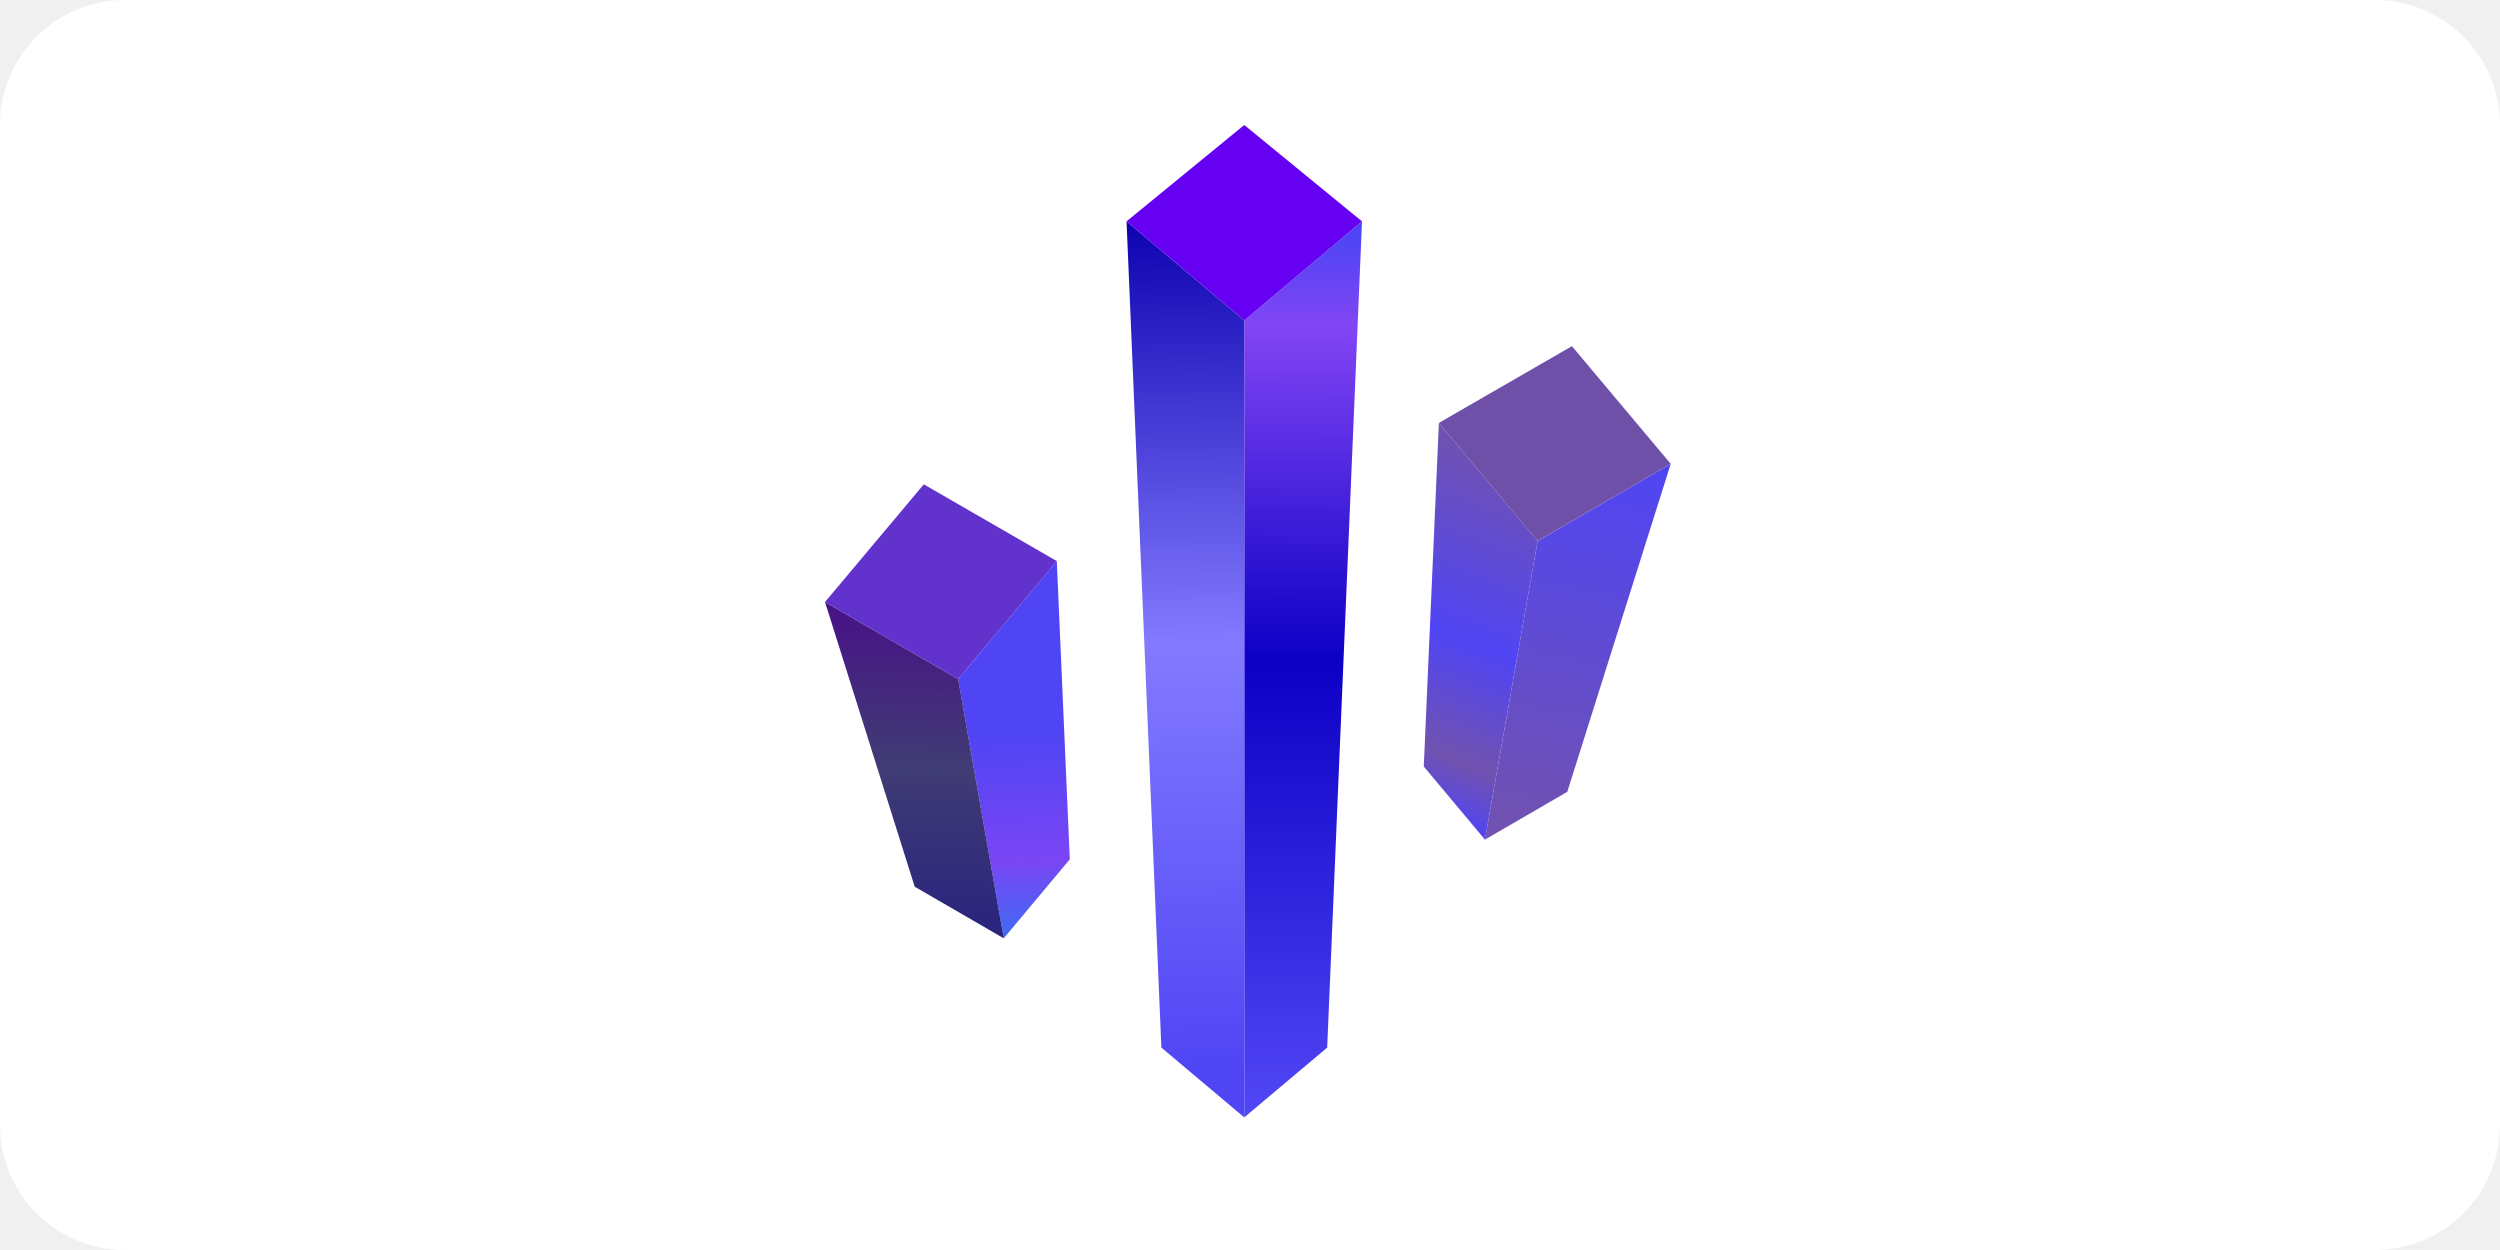
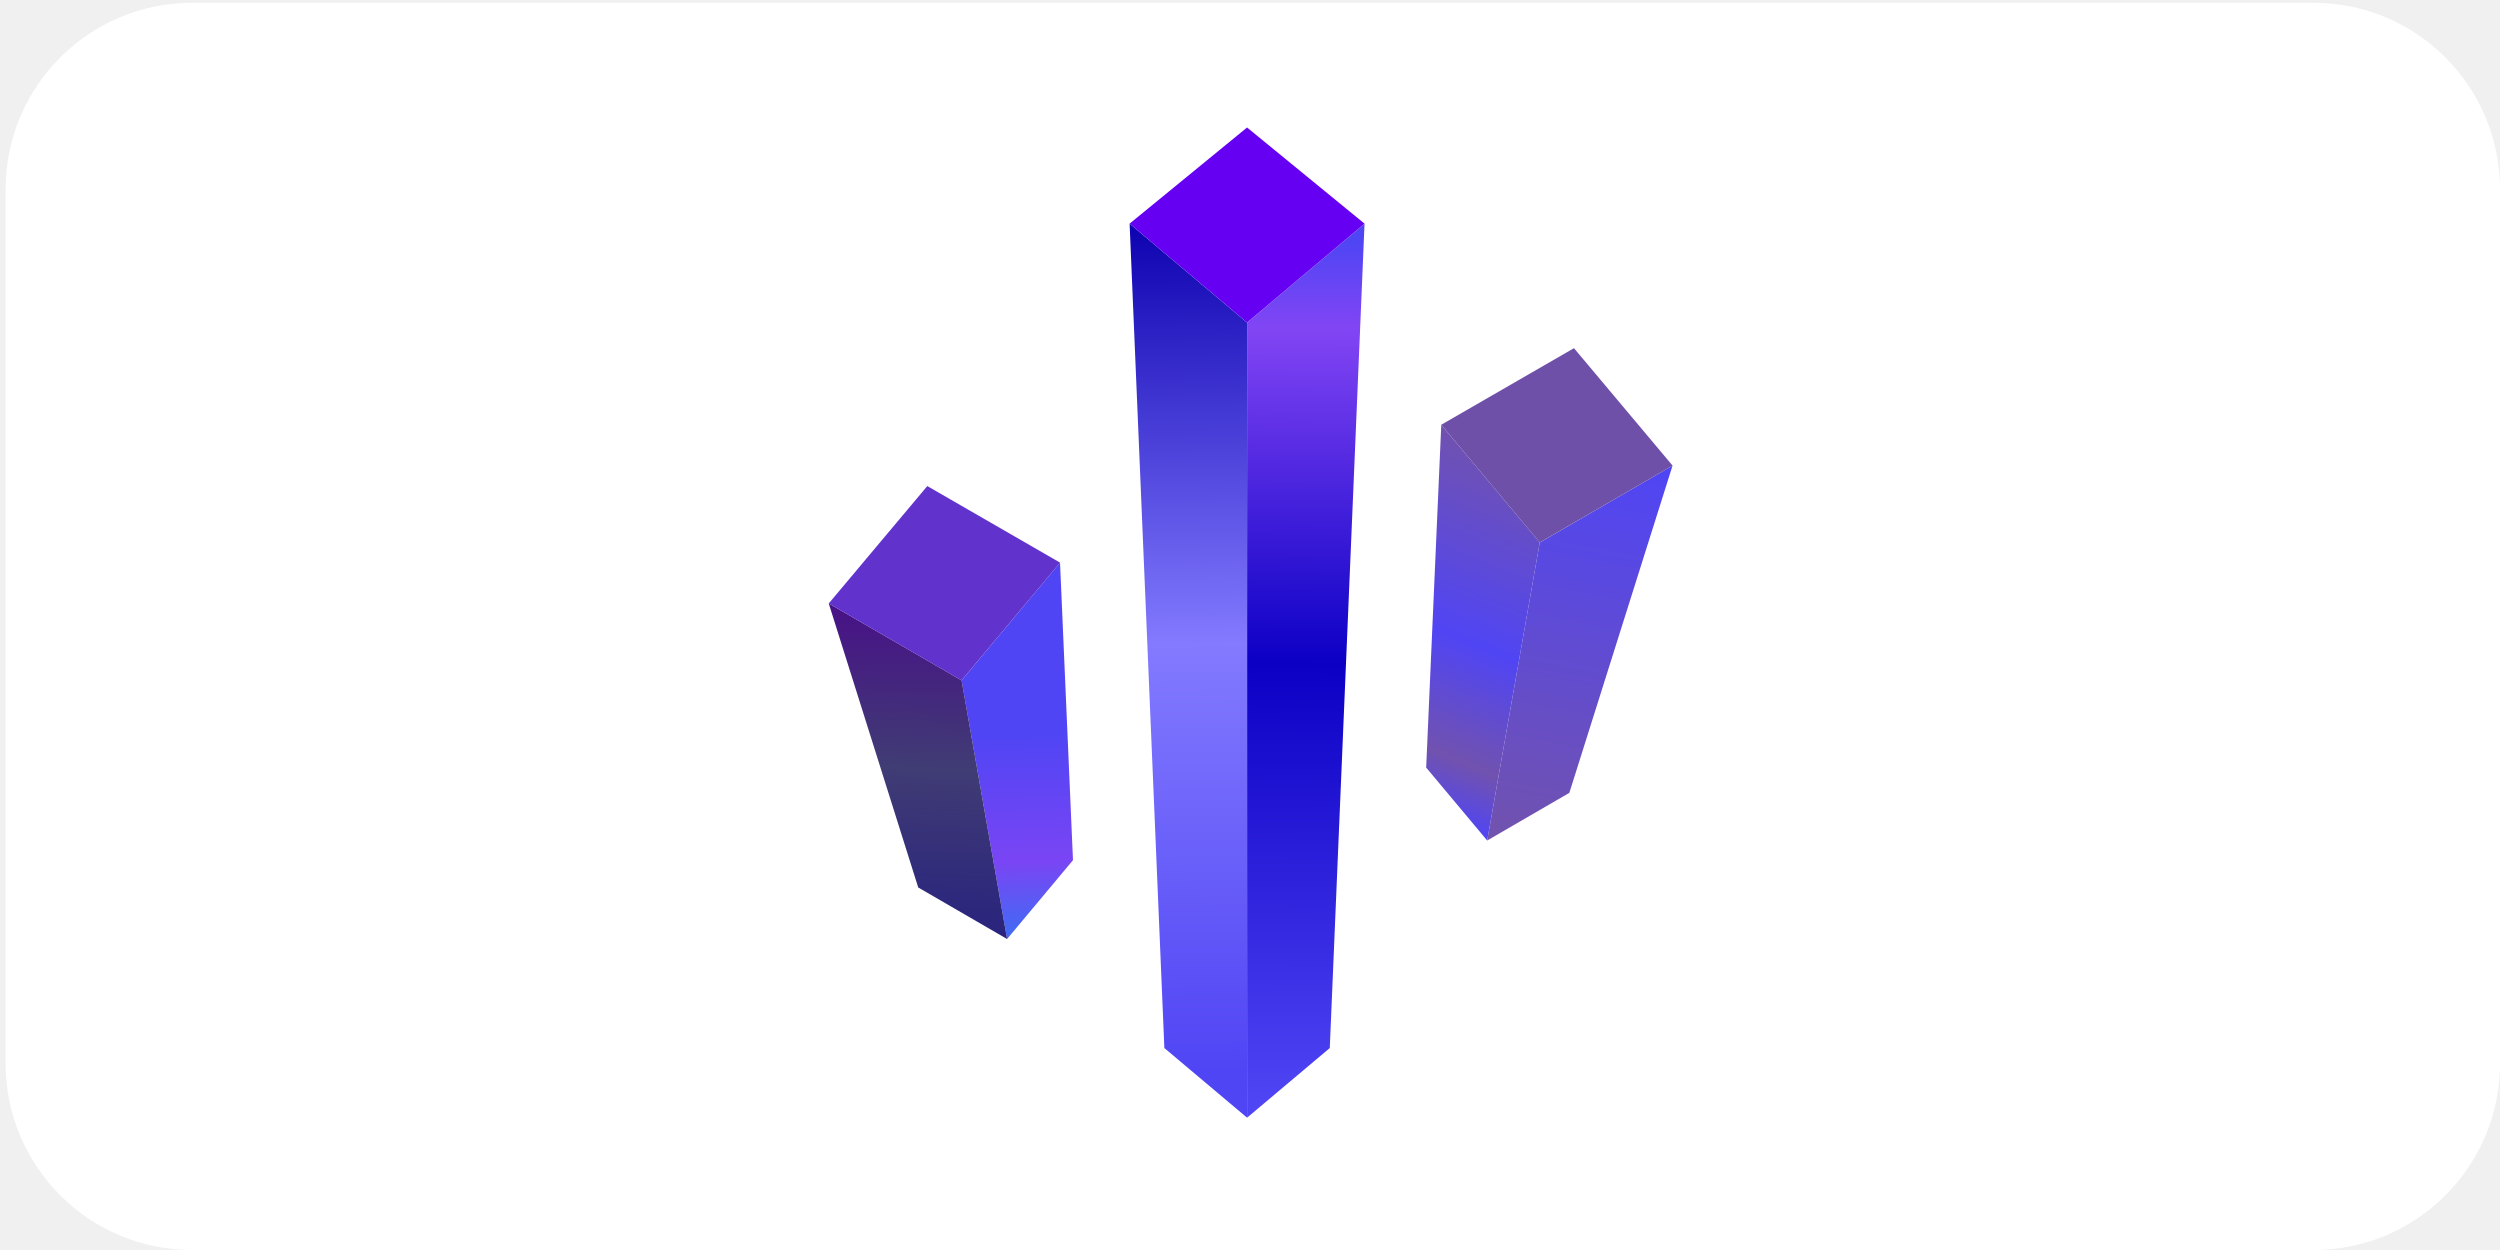
- <svg xmlns="http://www.w3.org/2000/svg" width="200" height="100" viewBox="0 0 200 100" fill="none">
-   <rect width="200" height="100" rx="10" fill="white" />
-   <path d="M99.543 25.638V89.39L106.174 83.808L108.96 17.709L99.543 25.638Z" fill="url(#paint0_linear_322_85)" />
-   <path d="M99.54 25.638L90.123 17.709L92.91 83.808L99.54 89.39V25.638Z" fill="url(#paint1_linear_322_85)" />
-   <path d="M76.648 54.329L80.298 75.067L85.584 68.745L84.543 44.887L76.648 54.329Z" fill="url(#paint2_linear_322_85)" />
-   <path d="M76.652 54.33L66 48.16L73.176 70.936L80.302 75.067L76.652 54.33Z" fill="url(#paint3_linear_322_85)" />
-   <path d="M84.547 44.888L73.903 38.748L66 48.161L76.648 54.331L84.547 44.888Z" fill="#6133CC" />
-   <path d="M123.011 43.277L118.795 67.169L125.383 63.346L133.659 37.107L123.011 43.277Z" fill="url(#paint4_linear_322_85)" />
-   <path d="M123.011 43.277L115.112 33.834L113.902 61.321L118.795 67.169L123.011 43.277Z" fill="url(#paint5_linear_322_85)" />
-   <path d="M133.656 37.106L125.753 27.693L115.109 33.833L123.004 43.276L133.656 37.106Z" fill="#6E50A9" />
-   <path d="M108.958 17.709L99.54 10L90.123 17.709L99.54 25.638L108.958 17.709Z" fill="#6500F3" />
+ <svg xmlns="http://www.w3.org/2000/svg" width="134" height="67" viewBox="0 0 134 67" fill="none">
+   <rect x="0.301" y="0.15" width="133.699" height="66.85" rx="10" fill="white" />
+   <path d="M66.844 17.289V59.907L71.276 56.175L73.139 11.988L66.844 17.289Z" fill="url(#paint0_linear_322_85)" />
+   <path d="M66.842 17.289L60.547 11.988L62.41 56.175L66.842 59.907V17.289Z" fill="url(#paint1_linear_322_85)" />
+   <path d="M51.539 36.469L53.979 50.332L57.512 46.105L56.817 30.156L51.539 36.469Z" fill="url(#paint2_linear_322_85)" />
+   <path d="M51.541 36.468L44.42 32.344L49.217 47.569L53.98 50.331L51.541 36.468Z" fill="url(#paint3_linear_322_85)" />
+   <path d="M56.819 30.157L49.703 26.053L44.42 32.345L51.538 36.47L56.819 30.157Z" fill="#6133CC" />
+   <path d="M82.531 29.079L79.713 45.051L84.117 42.496L89.649 24.955L82.531 29.079Z" fill="url(#paint4_linear_322_85)" />
+   <path d="M82.532 29.08L77.252 22.768L76.443 41.142L79.714 45.052L82.532 29.08Z" fill="url(#paint5_linear_322_85)" />
+   <path d="M89.649 24.955L84.365 18.662L77.25 22.767L82.528 29.079L89.649 24.955Z" fill="#6E50A9" />
+   <path d="M73.138 11.987L66.842 6.834L60.547 11.987L66.842 17.288L73.138 11.987Z" fill="#6500F3" />
  <defs>
-     <linearGradient id="paint0_linear_322_85" x1="103.907" y1="88.151" x2="104.262" y2="19.24" gradientUnits="userSpaceOnUse">
+     <linearGradient id="paint0_linear_322_85" x1="69.761" y1="59.078" x2="69.999" y2="13.012" gradientUnits="userSpaceOnUse">
      <stop stop-color="#5045F4" />
      <stop offset="0.51" stop-color="#0C00C5" />
      <stop offset="0.9" stop-color="#8245F4" />
      <stop offset="1" stop-color="#5045F4" />
    </linearGradient>
-     <linearGradient id="paint1_linear_322_85" x1="95.464" y1="85.651" x2="94.787" y2="17.092" gradientUnits="userSpaceOnUse">
+     <linearGradient id="paint1_linear_322_85" x1="64.117" y1="57.408" x2="63.665" y2="11.576" gradientUnits="userSpaceOnUse">
      <stop stop-color="#5045F4" />
      <stop offset="0.5" stop-color="#837AFF" />
      <stop offset="1" stop-color="#0B00AE" />
    </linearGradient>
-     <linearGradient id="paint2_linear_322_85" x1="81.473" y1="74.348" x2="80.67" y2="45.601" gradientUnits="userSpaceOnUse">
+     <linearGradient id="paint2_linear_322_85" x1="54.764" y1="49.851" x2="54.227" y2="30.634" gradientUnits="userSpaceOnUse">
      <stop stop-color="#4568F4" />
      <stop offset="0.19" stop-color="#7A45F4" />
      <stop offset="0.54" stop-color="#5045F4" />
      <stop offset="1" stop-color="#5045F4" />
    </linearGradient>
-     <linearGradient id="paint3_linear_322_85" x1="72.69" y1="74.801" x2="73.612" y2="48.422" gradientUnits="userSpaceOnUse">
+     <linearGradient id="paint3_linear_322_85" x1="48.892" y1="50.153" x2="49.508" y2="32.519" gradientUnits="userSpaceOnUse">
      <stop stop-color="#29237E" />
      <stop offset="0.51" stop-color="#403C74" />
      <stop offset="1" stop-color="#481187" />
    </linearGradient>
-     <linearGradient id="paint4_linear_322_85" x1="123.121" y1="67.271" x2="128.978" y2="36.841" gradientUnits="userSpaceOnUse">
+     <linearGradient id="paint4_linear_322_85" x1="82.605" y1="45.119" x2="86.52" y2="24.777" gradientUnits="userSpaceOnUse">
      <stop stop-color="#7152AF" />
      <stop offset="1" stop-color="#5045F4" />
    </linearGradient>
-     <linearGradient id="paint5_linear_322_85" x1="111.423" y1="64.19" x2="122.485" y2="36.814" gradientUnits="userSpaceOnUse">
+     <linearGradient id="paint5_linear_322_85" x1="74.786" y1="43.06" x2="82.181" y2="24.76" gradientUnits="userSpaceOnUse">
      <stop stop-color="#5045F4" />
      <stop offset="0.17" stop-color="#7152AF" />
      <stop offset="0.48" stop-color="#5045F4" />
      <stop offset="1" stop-color="#7152AF" />
    </linearGradient>
  </defs>
</svg>
